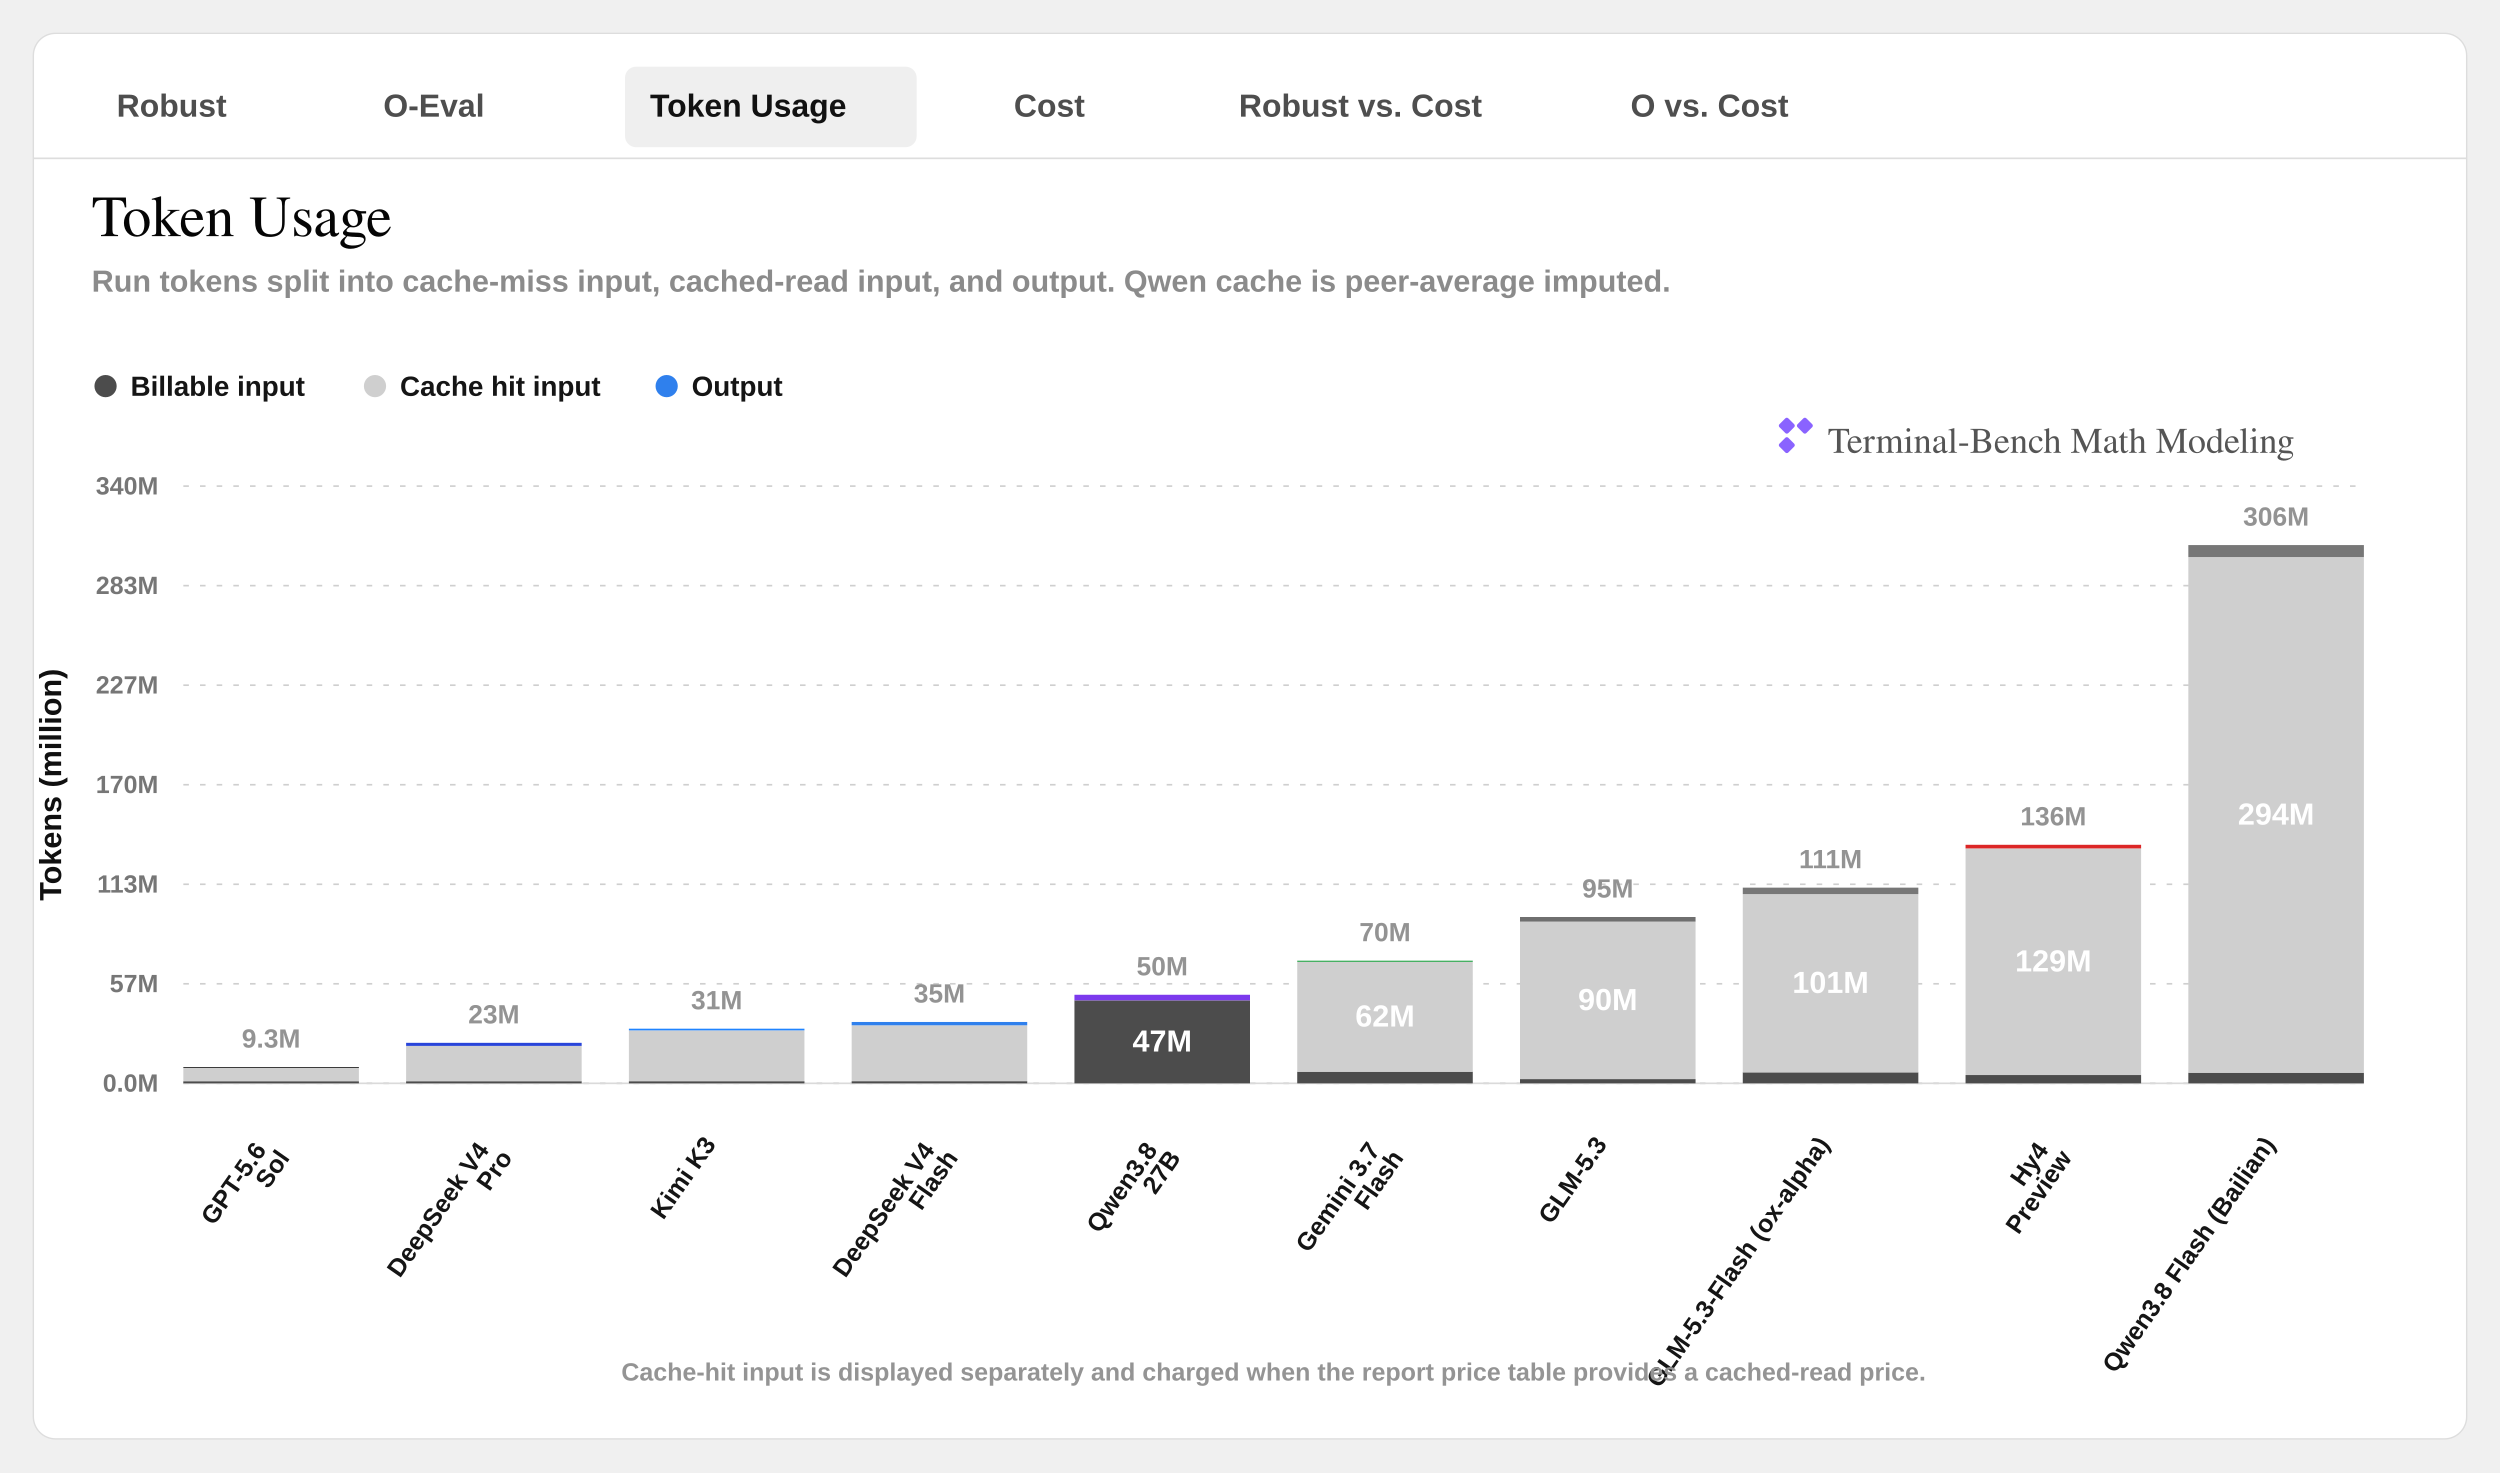
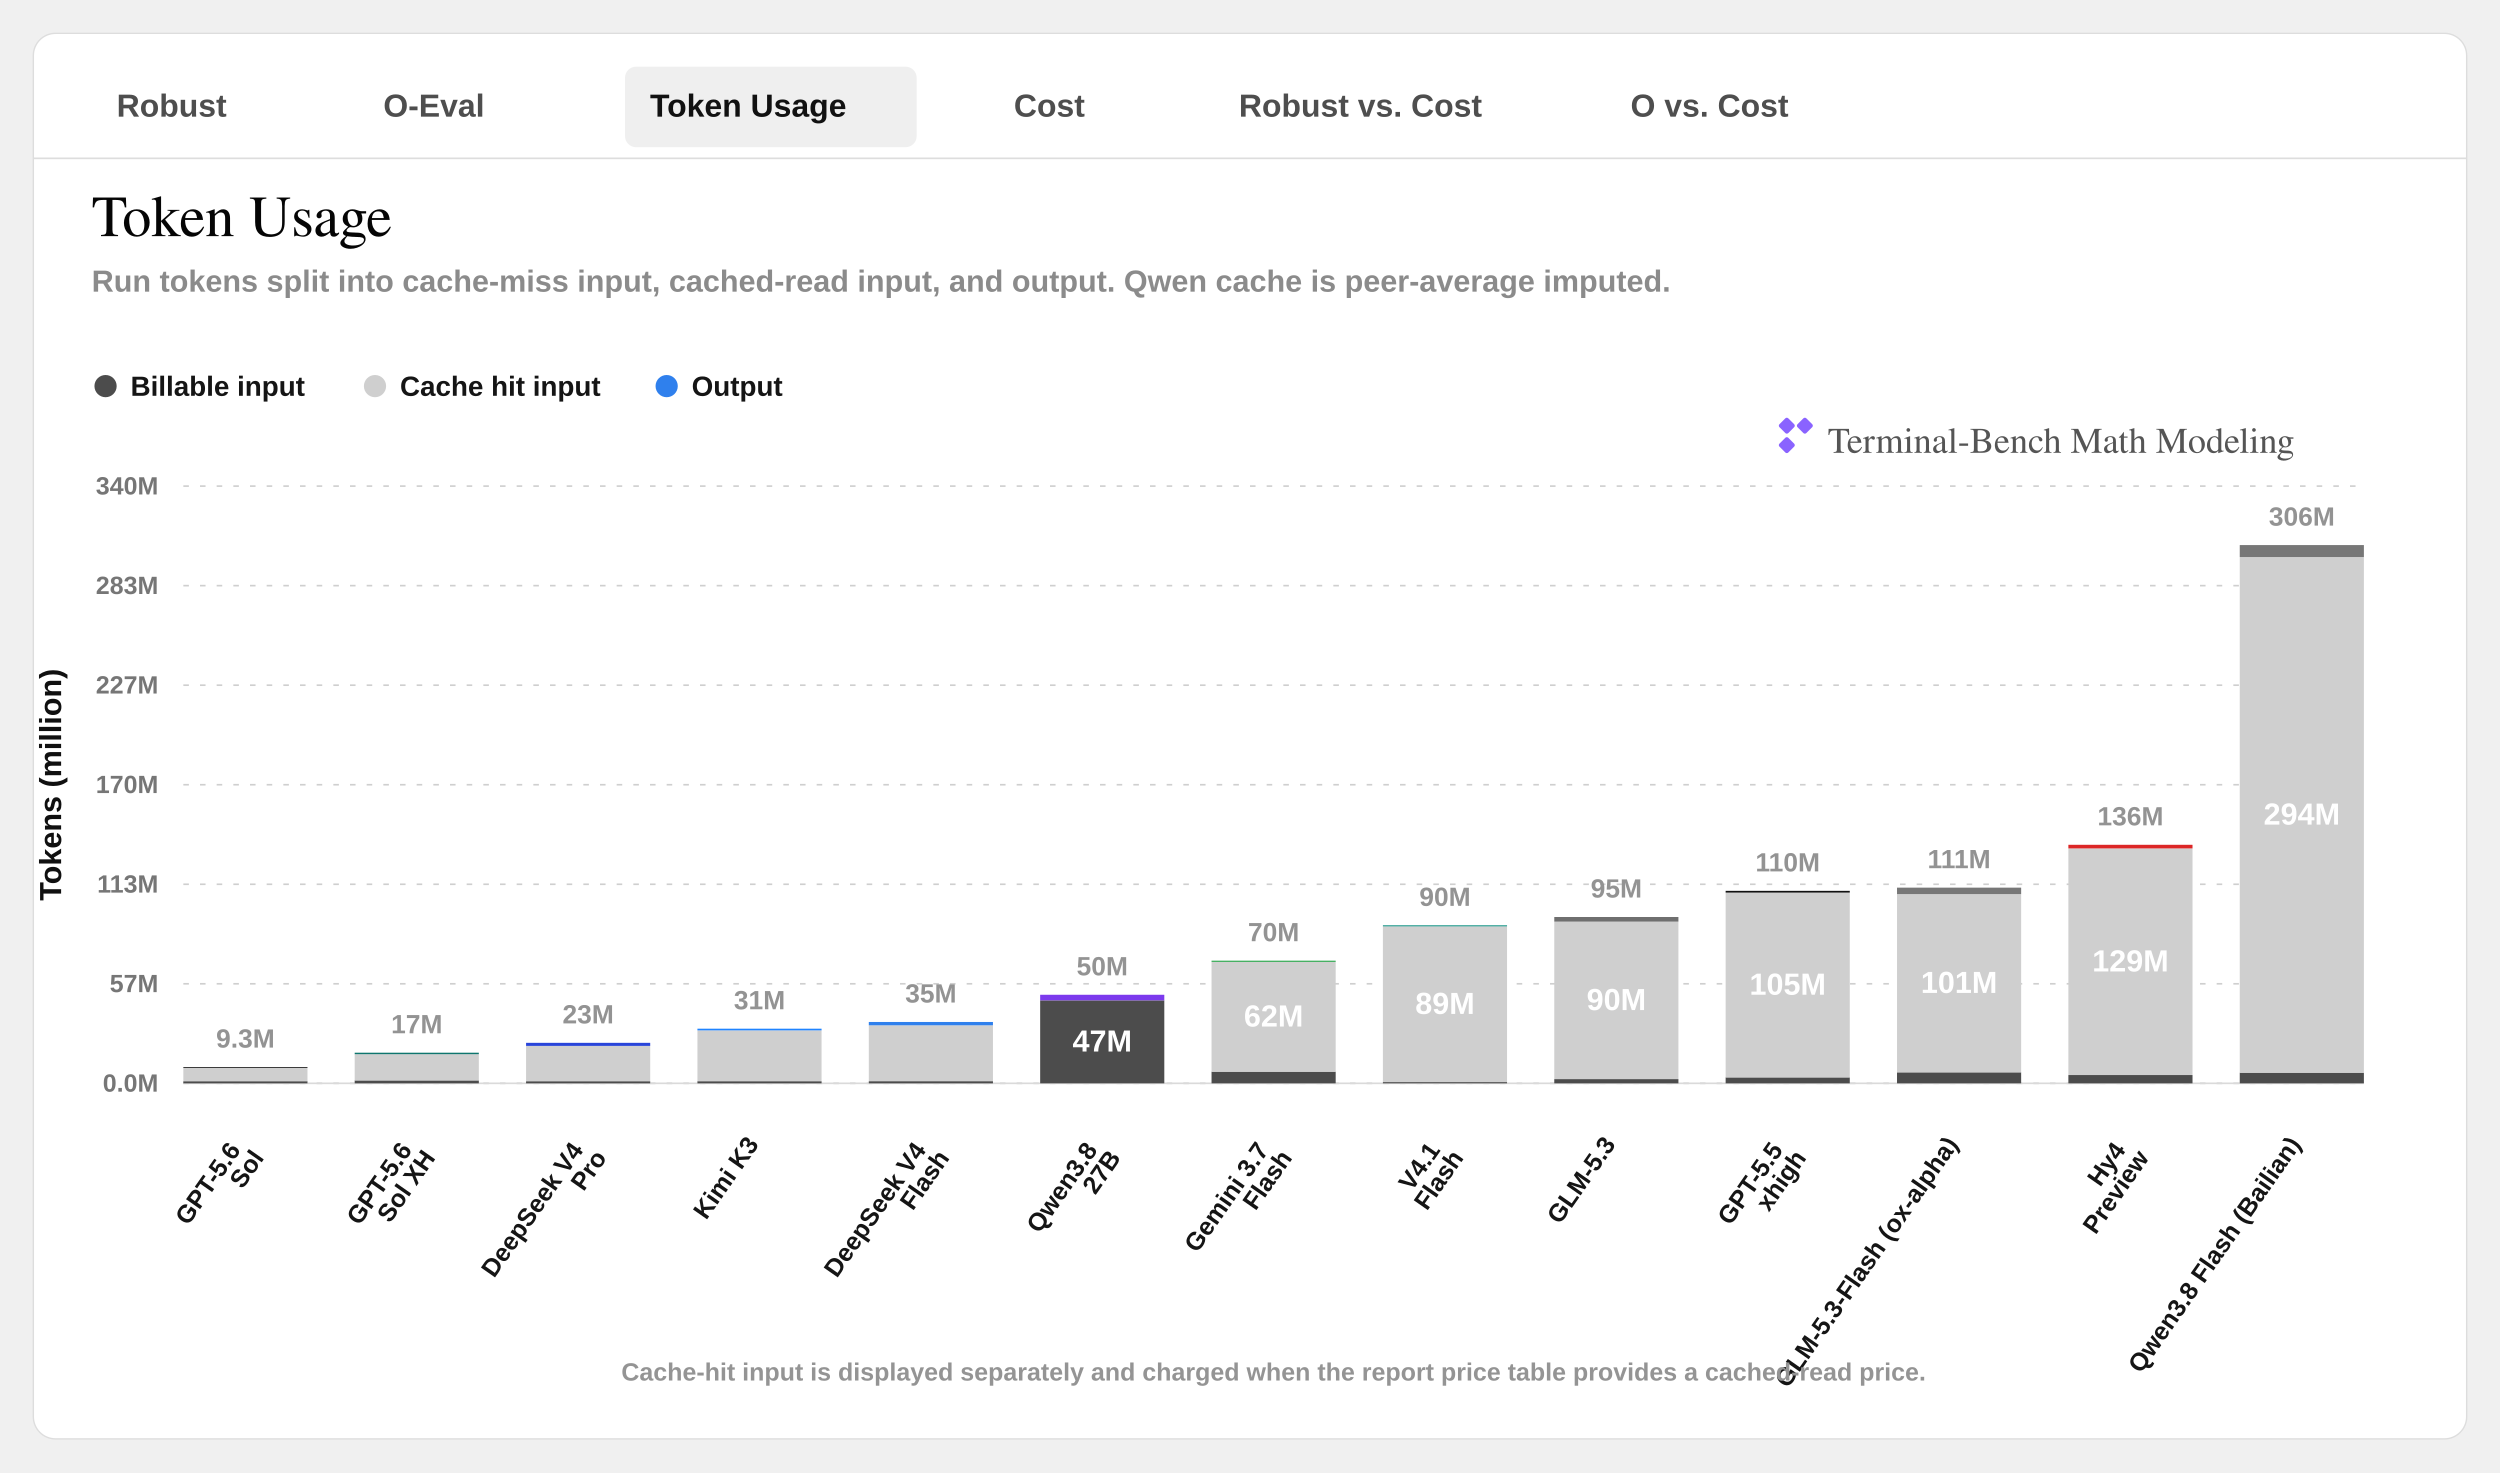
<svg xmlns="http://www.w3.org/2000/svg" width="1800" height="1060" viewBox="0 0 1800 1060" role="img">
  <style>
      .title { font-family: Georgia, Times, serif; font-size: 42px; fill: #050505; }
      .subtitle { font-family: Arial, Helvetica, sans-serif; font-size: 22px; fill: #8b8b8b; font-weight: 650; }
      .tab { font-family: Arial, Helvetica, sans-serif; font-size: 23px; fill: #4e4e4e; font-weight: 760; }
      .tab-active { fill: #111111; }
      .axis { font-family: Arial, Helvetica, sans-serif; font-size: 18px; fill: #767676; font-weight: 600; }
      .axis-title { font-family: Arial, Helvetica, sans-serif; font-size: 22px; fill: #101010; font-weight: 720; }
      .legend { font-family: Arial, Helvetica, sans-serif; font-size: 20px; fill: #151515; font-weight: 680; }
      .x-label { font-family: Arial, Helvetica, sans-serif; font-size: 18px; fill: #151515; font-weight: 650; }
      .bar-label { font-family: Arial, Helvetica, sans-serif; font-size: 22px; fill: #ffffff; font-weight: 800; }
      .top-label { font-family: Arial, Helvetica, sans-serif; font-size: 19px; fill: #939393; font-weight: 750; }
      .small-note { font-family: Arial, Helvetica, sans-serif; font-size: 18px; fill: #949494; font-weight: 650; }
      .point-label { font-family: Arial, Helvetica, sans-serif; font-size: 19px; fill: #4a4a4a; font-weight: 700; }
      .brand { font-family: Georgia, Times, serif; font-size: 26px; fill: #555555; }
    </style>
  <rect x="24.00" y="24.00" width="1752.00" height="1012.00" fill="#ffffff" stroke="#dddddd" rx="16.00" />
  <text x="84.00" y="84.00" text-anchor="start" class="tab">Robust</text>
  <text x="276.00" y="84.00" text-anchor="start" class="tab">O-Eval</text>
  <rect x="450.00" y="48.00" width="210.00" height="58.00" fill="#efefef" rx="8.00" />
  <text x="468.00" y="84.00" text-anchor="start" class="tab tab-active">Token Usage</text>
  <text x="730.00" y="84.00" text-anchor="start" class="tab">Cost</text>
  <text x="892.00" y="84.00" text-anchor="start" class="tab">Robust vs. Cost</text>
  <text x="1174.00" y="84.00" text-anchor="start" class="tab">O vs. Cost</text>
  <line x1="24.00" y1="114.00" x2="1776.00" y2="114.00" stroke="#dddddd" stroke-width="1.20" />
  <text x="66.00" y="170.00" text-anchor="start" class="title">Token Usage</text>
  <text x="66.00" y="210.00" text-anchor="start" class="subtitle">Run tokens split into cache-miss input, cached-read input, and output. Qwen cache is peer-average imputed.</text>
  <circle cx="76.00" cy="278.00" r="8.00" fill="#4c4c4c" />
  <text x="94.00" y="285.00" text-anchor="start" class="legend">Billable input</text>
  <circle cx="270.00" cy="278.00" r="8.00" fill="#cfcfcf" />
  <text x="288.00" y="285.00" text-anchor="start" class="legend">Cache hit input</text>
  <circle cx="480.00" cy="278.00" r="8.00" fill="#2f80ed" />
  <text x="498.00" y="285.00" text-anchor="start" class="legend">Output</text>
  <rect x="1282.00" y="302.00" width="9" height="9" rx="1.5" fill="#8a63ff" transform="rotate(-45 1286.50 306.50)" />
  <rect x="1295.00" y="302.00" width="9" height="9" rx="1.5" fill="#8a63ff" transform="rotate(-45 1299.50 306.50)" />
  <rect x="1282.00" y="316.00" width="9" height="9" rx="1.5" fill="#8a63ff" transform="rotate(-45 1286.50 320.50)" />
  <text x="1316.00" y="326.00" text-anchor="start" class="brand">Terminal-Bench Math Modeling</text>
  <line x1="132.00" y1="780.00" x2="1702.00" y2="780.00" stroke="#cfcfcf" stroke-width="1.20" stroke-dasharray="4 8" />
  <text x="114.00" y="786.00" text-anchor="end" class="axis">0.0M</text>
  <line x1="132.00" y1="708.33" x2="1702.00" y2="708.33" stroke="#cfcfcf" stroke-width="1.20" stroke-dasharray="4 8" />
  <text x="114.00" y="714.33" text-anchor="end" class="axis">57M</text>
  <line x1="132.00" y1="636.67" x2="1702.00" y2="636.67" stroke="#cfcfcf" stroke-width="1.20" stroke-dasharray="4 8" />
  <text x="114.00" y="642.67" text-anchor="end" class="axis">113M</text>
  <line x1="132.00" y1="565.00" x2="1702.00" y2="565.00" stroke="#cfcfcf" stroke-width="1.20" stroke-dasharray="4 8" />
  <text x="114.00" y="571.00" text-anchor="end" class="axis">170M</text>
  <line x1="132.00" y1="493.33" x2="1702.00" y2="493.33" stroke="#cfcfcf" stroke-width="1.20" stroke-dasharray="4 8" />
  <text x="114.00" y="499.33" text-anchor="end" class="axis">227M</text>
  <line x1="132.00" y1="421.67" x2="1702.00" y2="421.67" stroke="#cfcfcf" stroke-width="1.20" stroke-dasharray="4 8" />
  <text x="114.00" y="427.67" text-anchor="end" class="axis">283M</text>
  <line x1="132.00" y1="350.00" x2="1702.00" y2="350.00" stroke="#cfcfcf" stroke-width="1.20" stroke-dasharray="4 8" />
  <text x="114.00" y="356.00" text-anchor="end" class="axis">340M</text>
  <line x1="132.00" y1="780.00" x2="1702.00" y2="780.00" stroke="#dadada" stroke-width="1.20" />
  <text x="44.00" y="565.00" text-anchor="middle" class="axis-title" transform="rotate(-90 44.00 565.00)">Tokens (million)</text>
-   <rect x="132.00" y="778.47" width="126.40" height="1.53" fill="#4c4c4c" />
-   <rect x="132.00" y="768.90" width="126.40" height="9.57" fill="#cfcfcf" />
-   <rect x="132.00" y="768.27" width="126.40" height="0.63" fill="#202020" />
-   <text x="195.20" y="754.27" text-anchor="middle" class="top-label">9.3M</text>
-   <g transform="translate(195.20,824.00) rotate(-55)">
+   <rect x="132.00" y="778.47" width="89.38" height="1.53" fill="#4c4c4c" />
+   <rect x="132.00" y="768.90" width="89.38" height="9.57" fill="#cfcfcf" />
+   <rect x="132.00" y="768.27" width="89.38" height="0.63" fill="#202020" />
+   <text x="176.69" y="754.27" text-anchor="middle" class="top-label">9.3M</text>
+   <g transform="translate(176.69,824.00) rotate(-55)">
    <text class="x-label" text-anchor="end">
      <tspan x="0" dy="0">GPT-5.6</tspan>
      <tspan x="0" dy="17">Sol</tspan>
    </text>
  </g>
-   <rect x="292.40" y="778.47" width="126.40" height="1.53" fill="#4c4c4c" />
-   <rect x="292.40" y="753.05" width="126.40" height="25.42" fill="#cfcfcf" />
-   <rect x="292.40" y="750.84" width="126.40" height="2.21" fill="#2945d9" />
-   <text x="355.60" y="736.84" text-anchor="middle" class="top-label">23M</text>
-   <g transform="translate(355.60,824.00) rotate(-55)">
+   <rect x="255.38" y="777.89" width="89.38" height="2.11" fill="#4c4c4c" />
+   <rect x="255.38" y="759.01" width="89.38" height="18.88" fill="#cfcfcf" />
+   <rect x="255.38" y="757.95" width="89.38" height="1.06" fill="#0f766e" />
+   <text x="300.08" y="743.95" text-anchor="middle" class="top-label">17M</text>
+   <g transform="translate(300.08,824.00) rotate(-55)">
+     <text class="x-label" text-anchor="end">
+       <tspan x="0" dy="0">GPT-5.6</tspan>
+       <tspan x="0" dy="17">Sol XH</tspan>
+     </text>
+   </g>
+   <rect x="378.77" y="778.47" width="89.38" height="1.53" fill="#4c4c4c" />
+   <rect x="378.77" y="753.05" width="89.38" height="25.42" fill="#cfcfcf" />
+   <rect x="378.77" y="750.84" width="89.38" height="2.21" fill="#2945d9" />
+   <text x="423.46" y="736.84" text-anchor="middle" class="top-label">23M</text>
+   <g transform="translate(423.46,824.00) rotate(-55)">
    <text class="x-label" text-anchor="end">
      <tspan x="0" dy="0">DeepSeek V4</tspan>
      <tspan x="0" dy="17">Pro</tspan>
    </text>
  </g>
-   <rect x="452.80" y="778.46" width="126.40" height="1.54" fill="#4c4c4c" />
-   <rect x="452.80" y="741.87" width="126.40" height="36.59" fill="#cfcfcf" />
-   <rect x="452.80" y="740.66" width="126.40" height="1.21" fill="#1f83ff" />
-   <text x="516.00" y="726.66" text-anchor="middle" class="top-label">31M</text>
-   <g transform="translate(516.00,824.00) rotate(-55)">
+   <rect x="502.15" y="778.46" width="89.38" height="1.54" fill="#4c4c4c" />
+   <rect x="502.15" y="741.87" width="89.38" height="36.59" fill="#cfcfcf" />
+   <rect x="502.15" y="740.66" width="89.38" height="1.21" fill="#1f83ff" />
+   <text x="546.85" y="726.66" text-anchor="middle" class="top-label">31M</text>
+   <g transform="translate(546.85,824.00) rotate(-55)">
    <text class="x-label" text-anchor="end">
      <tspan x="0" dy="0">Kimi K3</tspan>
    </text>
  </g>
-   <rect x="613.20" y="778.44" width="126.40" height="1.56" fill="#4c4c4c" />
-   <rect x="613.20" y="738.22" width="126.40" height="40.22" fill="#cfcfcf" />
-   <rect x="613.20" y="735.82" width="126.40" height="2.40" fill="#2f80ed" />
-   <text x="676.40" y="721.82" text-anchor="middle" class="top-label">35M</text>
-   <g transform="translate(676.40,824.00) rotate(-55)">
+   <rect x="625.54" y="778.44" width="89.38" height="1.56" fill="#4c4c4c" />
+   <rect x="625.54" y="738.22" width="89.38" height="40.22" fill="#cfcfcf" />
+   <rect x="625.54" y="735.82" width="89.38" height="2.40" fill="#2f80ed" />
+   <text x="670.23" y="721.82" text-anchor="middle" class="top-label">35M</text>
+   <g transform="translate(670.23,824.00) rotate(-55)">
    <text class="x-label" text-anchor="end">
      <tspan x="0" dy="0">DeepSeek V4</tspan>
      <tspan x="0" dy="17">Flash</tspan>
    </text>
  </g>
-   <rect x="773.60" y="720.25" width="126.40" height="59.75" fill="#4c4c4c" />
-   <text x="836.80" y="757.12" text-anchor="middle" class="bar-label" fill="#ffffff" font-size="19">47M</text>
-   <rect x="773.60" y="720.25" width="126.40" height="0.00" fill="#cfcfcf" />
-   <rect x="773.60" y="716.23" width="126.40" height="4.02" fill="#7c3aed" />
-   <text x="836.80" y="702.23" text-anchor="middle" class="top-label">50M</text>
-   <g transform="translate(836.80,824.00) rotate(-55)">
+   <rect x="748.92" y="720.25" width="89.38" height="59.75" fill="#4c4c4c" />
+   <text x="793.62" y="757.12" text-anchor="middle" class="bar-label" fill="#ffffff" font-size="19">47M</text>
+   <rect x="748.92" y="720.25" width="89.38" height="0.00" fill="#cfcfcf" />
+   <rect x="748.92" y="716.23" width="89.38" height="4.02" fill="#7c3aed" />
+   <text x="793.62" y="702.23" text-anchor="middle" class="top-label">50M</text>
+   <g transform="translate(793.62,824.00) rotate(-55)">
    <text class="x-label" text-anchor="end">
      <tspan x="0" dy="0">Qwen3.8</tspan>
      <tspan x="0" dy="17">27B</tspan>
    </text>
  </g>
-   <rect x="934.00" y="771.61" width="126.40" height="8.39" fill="#4c4c4c" />
-   <rect x="934.00" y="692.57" width="126.40" height="79.04" fill="#cfcfcf" />
-   <text x="997.20" y="739.09" text-anchor="middle" class="bar-label" fill="#ffffff" font-size="19">62M</text>
-   <rect x="934.00" y="691.68" width="126.40" height="0.89" fill="#34a853" />
-   <text x="997.20" y="677.68" text-anchor="middle" class="top-label">70M</text>
-   <g transform="translate(997.20,824.00) rotate(-55)">
+   <rect x="872.31" y="771.61" width="89.38" height="8.39" fill="#4c4c4c" />
+   <rect x="872.31" y="692.57" width="89.38" height="79.04" fill="#cfcfcf" />
+   <text x="917.00" y="739.09" text-anchor="middle" class="bar-label" fill="#ffffff" font-size="19">62M</text>
+   <rect x="872.31" y="691.68" width="89.38" height="0.89" fill="#34a853" />
+   <text x="917.00" y="677.68" text-anchor="middle" class="top-label">70M</text>
+   <g transform="translate(917.00,824.00) rotate(-55)">
    <text class="x-label" text-anchor="end">
      <tspan x="0" dy="0">Gemini 3.7</tspan>
      <tspan x="0" dy="17">Flash</tspan>
    </text>
  </g>
-   <rect x="1094.40" y="776.94" width="126.40" height="3.06" fill="#4c4c4c" />
-   <rect x="1094.40" y="663.58" width="126.40" height="113.37" fill="#cfcfcf" />
-   <text x="1157.60" y="727.26" text-anchor="middle" class="bar-label" fill="#ffffff" font-size="19">90M</text>
-   <rect x="1094.40" y="660.24" width="126.40" height="3.34" fill="#6f6f6f" />
-   <text x="1157.60" y="646.24" text-anchor="middle" class="top-label">95M</text>
-   <g transform="translate(1157.60,824.00) rotate(-55)">
+   <rect x="995.69" y="779.10" width="89.38" height="0.90" fill="#4c4c4c" />
+   <rect x="995.69" y="666.97" width="89.38" height="112.14" fill="#cfcfcf" />
+   <text x="1040.38" y="730.03" text-anchor="middle" class="bar-label" fill="#ffffff" font-size="19">89M</text>
+   <rect x="995.69" y="666.24" width="89.38" height="0.72" fill="#00897b" />
+   <text x="1040.38" y="652.24" text-anchor="middle" class="top-label">90M</text>
+   <g transform="translate(1040.38,824.00) rotate(-55)">
+     <text class="x-label" text-anchor="end">
+       <tspan x="0" dy="0">V4.1</tspan>
+       <tspan x="0" dy="17">Flash</tspan>
+     </text>
+   </g>
+   <rect x="1119.08" y="776.94" width="89.38" height="3.06" fill="#4c4c4c" />
+   <rect x="1119.08" y="663.58" width="89.38" height="113.37" fill="#cfcfcf" />
+   <text x="1163.77" y="727.26" text-anchor="middle" class="bar-label" fill="#ffffff" font-size="19">90M</text>
+   <rect x="1119.08" y="660.24" width="89.38" height="3.34" fill="#6f6f6f" />
+   <text x="1163.77" y="646.24" text-anchor="middle" class="top-label">95M</text>
+   <g transform="translate(1163.77,824.00) rotate(-55)">
    <text class="x-label" text-anchor="end">
      <tspan x="0" dy="0">GLM-5.3</tspan>
    </text>
  </g>
-   <rect x="1254.80" y="772.08" width="126.40" height="7.92" fill="#4c4c4c" />
-   <rect x="1254.80" y="643.76" width="126.40" height="128.33" fill="#cfcfcf" />
-   <text x="1318.00" y="714.92" text-anchor="middle" class="bar-label" fill="#ffffff" font-size="19">101M</text>
-   <rect x="1254.80" y="639.10" width="126.40" height="4.66" fill="#777777" />
-   <text x="1318.00" y="625.10" text-anchor="middle" class="top-label">111M</text>
-   <g transform="translate(1318.00,824.00) rotate(-55)">
+   <rect x="1242.46" y="775.72" width="89.38" height="4.28" fill="#4c4c4c" />
+   <rect x="1242.46" y="642.67" width="89.38" height="133.05" fill="#cfcfcf" />
+   <text x="1287.15" y="716.20" text-anchor="middle" class="bar-label" fill="#ffffff" font-size="19">105M</text>
+   <rect x="1242.46" y="641.41" width="89.38" height="1.26" fill="#111111" />
+   <text x="1287.15" y="627.41" text-anchor="middle" class="top-label">110M</text>
+   <g transform="translate(1287.15,824.00) rotate(-55)">
+     <text class="x-label" text-anchor="end">
+       <tspan x="0" dy="0">GPT-5.5</tspan>
+       <tspan x="0" dy="17">xhigh</tspan>
+     </text>
+   </g>
+   <rect x="1365.85" y="772.08" width="89.38" height="7.92" fill="#4c4c4c" />
+   <rect x="1365.85" y="643.76" width="89.38" height="128.33" fill="#cfcfcf" />
+   <text x="1410.54" y="714.92" text-anchor="middle" class="bar-label" fill="#ffffff" font-size="19">101M</text>
+   <rect x="1365.85" y="639.10" width="89.38" height="4.66" fill="#777777" />
+   <text x="1410.54" y="625.10" text-anchor="middle" class="top-label">111M</text>
+   <g transform="translate(1410.54,824.00) rotate(-55)">
    <text class="x-label" text-anchor="end">
      <tspan x="0" dy="0">GLM-5.3-Flash (ox-alpha)</tspan>
    </text>
  </g>
-   <rect x="1415.20" y="774.02" width="126.40" height="5.98" fill="#4c4c4c" />
-   <rect x="1415.20" y="610.87" width="126.40" height="163.15" fill="#cfcfcf" />
-   <text x="1478.40" y="699.44" text-anchor="middle" class="bar-label" fill="#ffffff" font-size="19">129M</text>
-   <rect x="1415.20" y="608.25" width="126.40" height="2.62" fill="#dc2626" />
-   <text x="1478.40" y="594.25" text-anchor="middle" class="top-label">136M</text>
-   <g transform="translate(1478.40,824.00) rotate(-55)">
+   <rect x="1489.23" y="774.02" width="89.38" height="5.98" fill="#4c4c4c" />
+   <rect x="1489.23" y="610.87" width="89.38" height="163.15" fill="#cfcfcf" />
+   <text x="1533.92" y="699.44" text-anchor="middle" class="bar-label" fill="#ffffff" font-size="19">129M</text>
+   <rect x="1489.23" y="608.25" width="89.38" height="2.62" fill="#dc2626" />
+   <text x="1533.92" y="594.25" text-anchor="middle" class="top-label">136M</text>
+   <g transform="translate(1533.92,824.00) rotate(-55)">
    <text class="x-label" text-anchor="end">
      <tspan x="0" dy="0">Hy4</tspan>
      <tspan x="0" dy="17">Preview</tspan>
    </text>
  </g>
-   <rect x="1575.60" y="772.34" width="126.40" height="7.66" fill="#4c4c4c" />
-   <rect x="1575.60" y="401.07" width="126.40" height="371.27" fill="#cfcfcf" />
-   <text x="1638.80" y="593.71" text-anchor="middle" class="bar-label" fill="#ffffff" font-size="19">294M</text>
-   <rect x="1575.60" y="392.45" width="126.40" height="8.62" fill="#777777" />
-   <text x="1638.80" y="378.45" text-anchor="middle" class="top-label">306M</text>
-   <g transform="translate(1638.80,824.00) rotate(-55)">
+   <rect x="1612.62" y="772.34" width="89.38" height="7.66" fill="#4c4c4c" />
+   <rect x="1612.62" y="401.07" width="89.38" height="371.27" fill="#cfcfcf" />
+   <text x="1657.31" y="593.71" text-anchor="middle" class="bar-label" fill="#ffffff" font-size="19">294M</text>
+   <rect x="1612.62" y="392.45" width="89.38" height="8.62" fill="#777777" />
+   <text x="1657.31" y="378.45" text-anchor="middle" class="top-label">306M</text>
+   <g transform="translate(1657.31,824.00) rotate(-55)">
    <text class="x-label" text-anchor="end">
      <tspan x="0" dy="0">Qwen3.8 Flash (Bailian)</tspan>
    </text>
  </g>
  <text x="917.00" y="994.00" text-anchor="middle" class="small-note">Cache-hit input is displayed separately and charged when the report price table provides a cached-read price.</text>
</svg>
